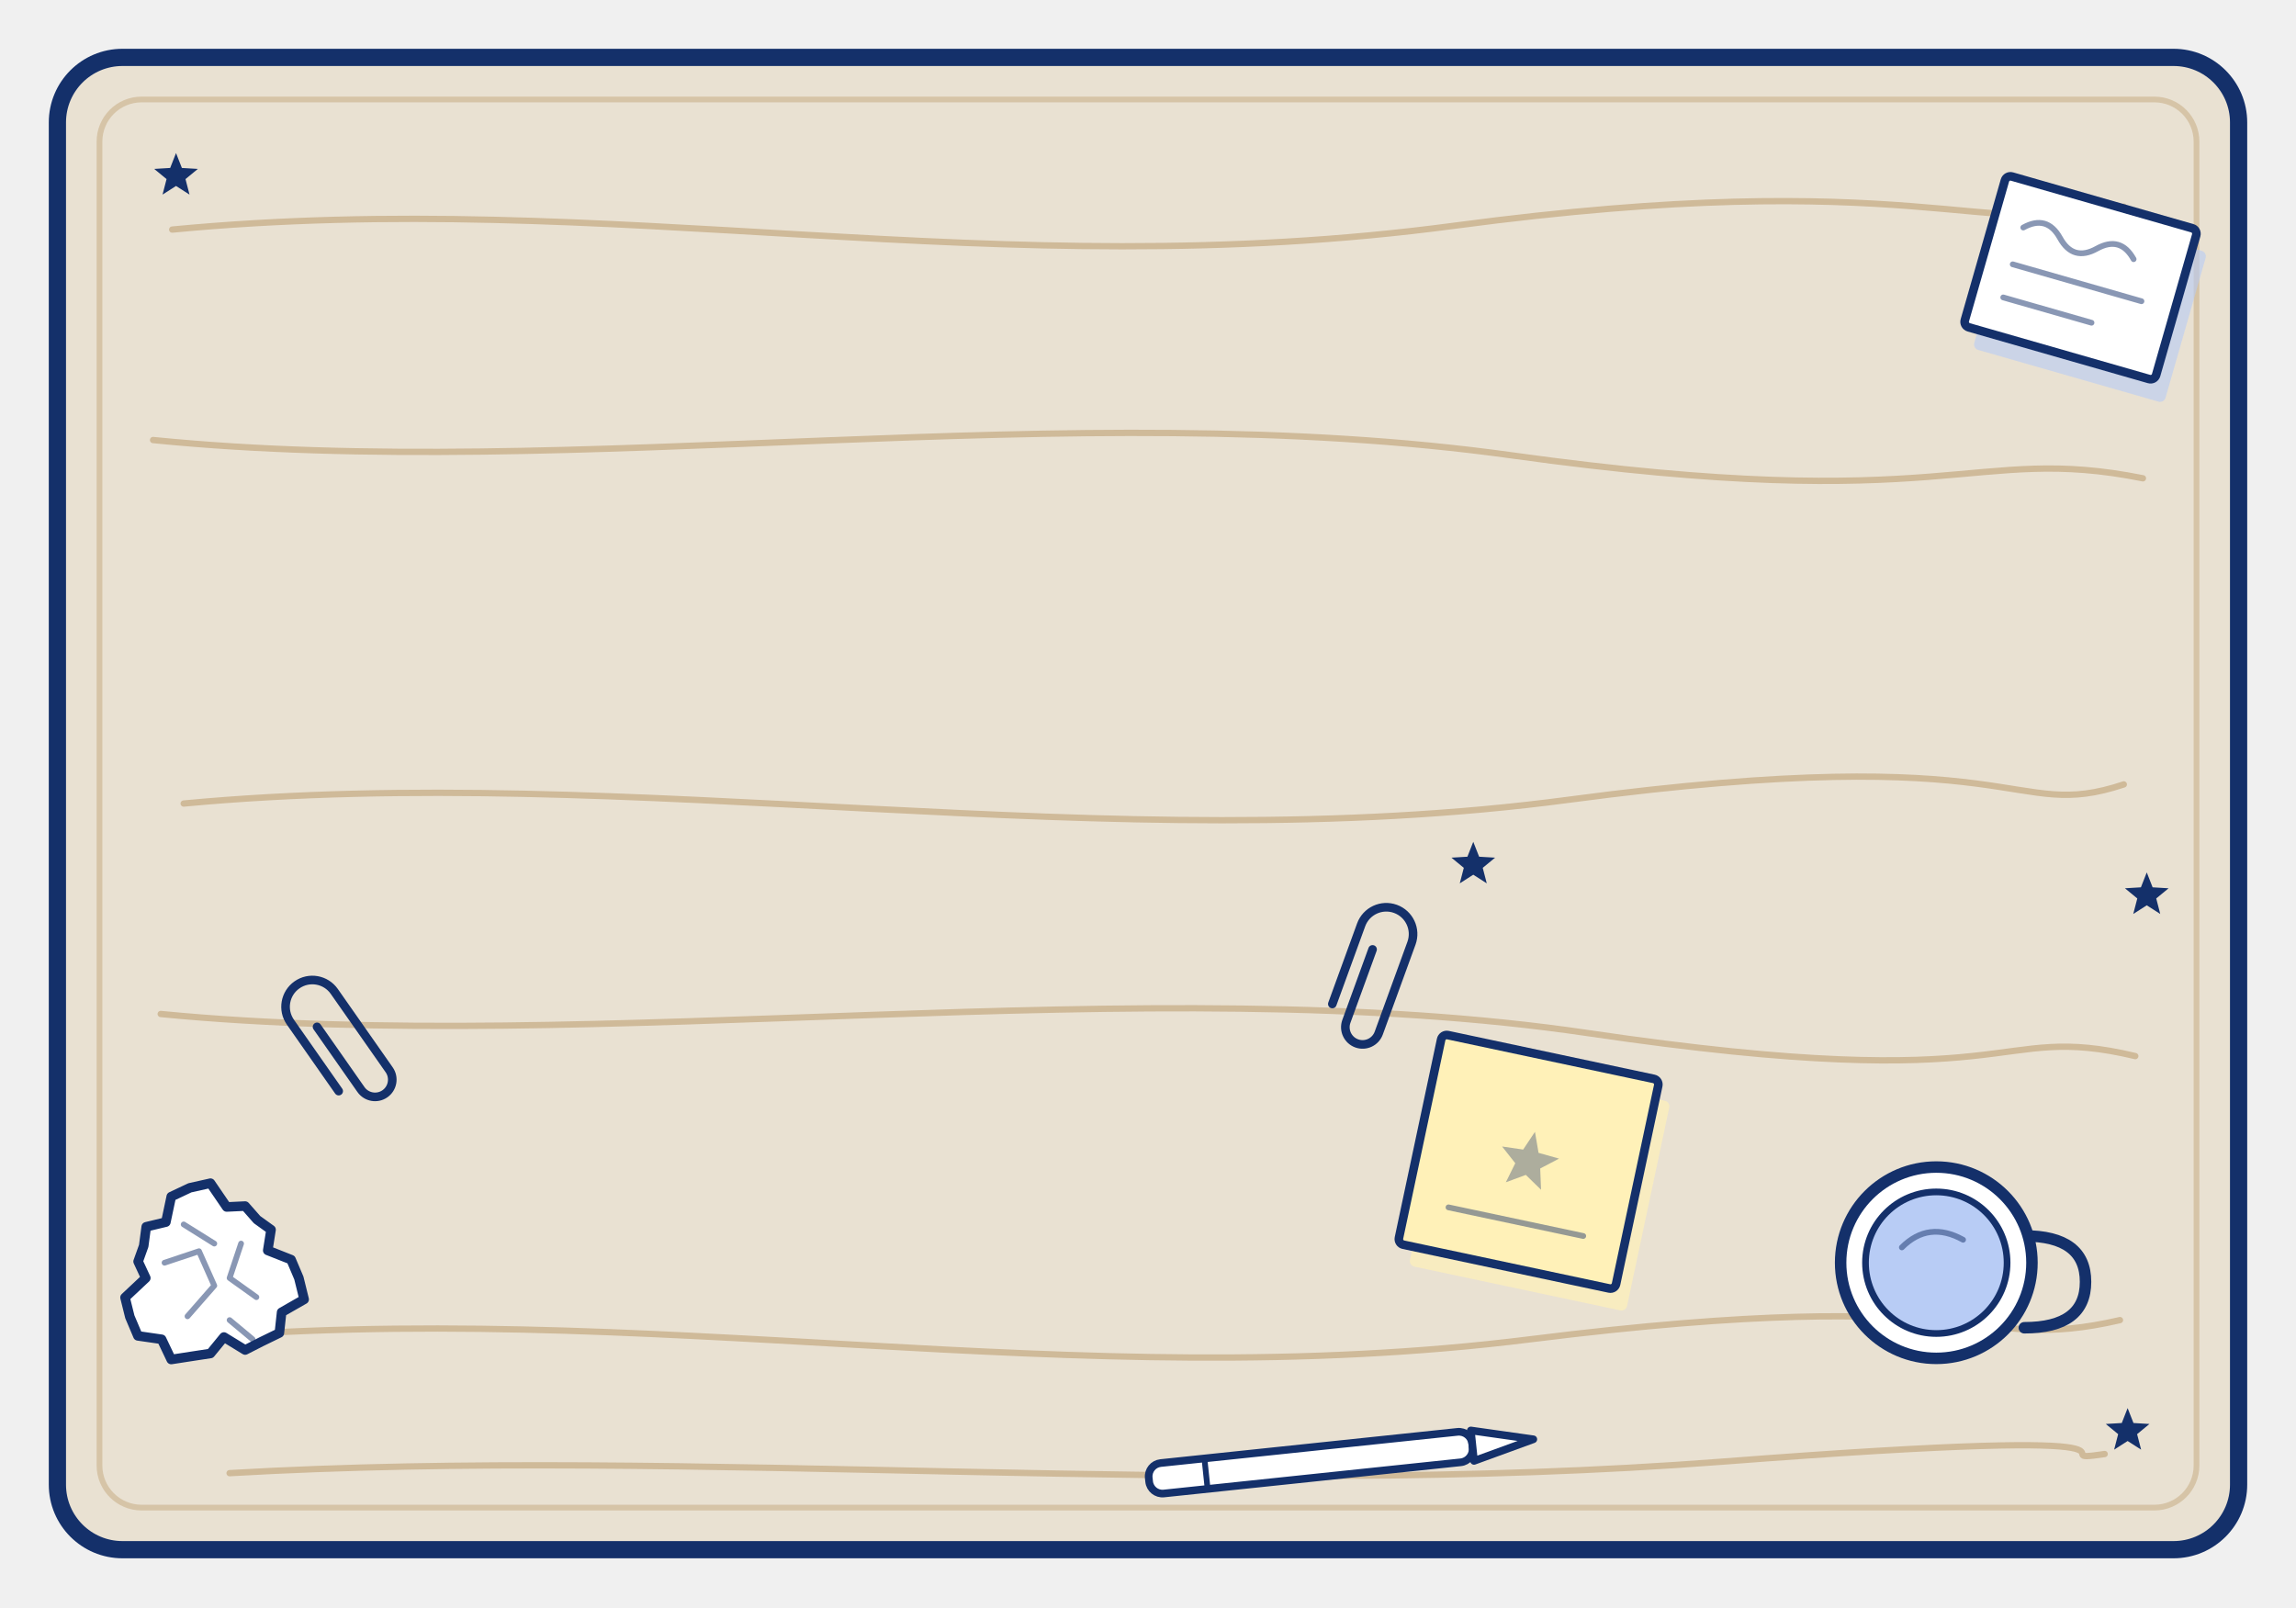
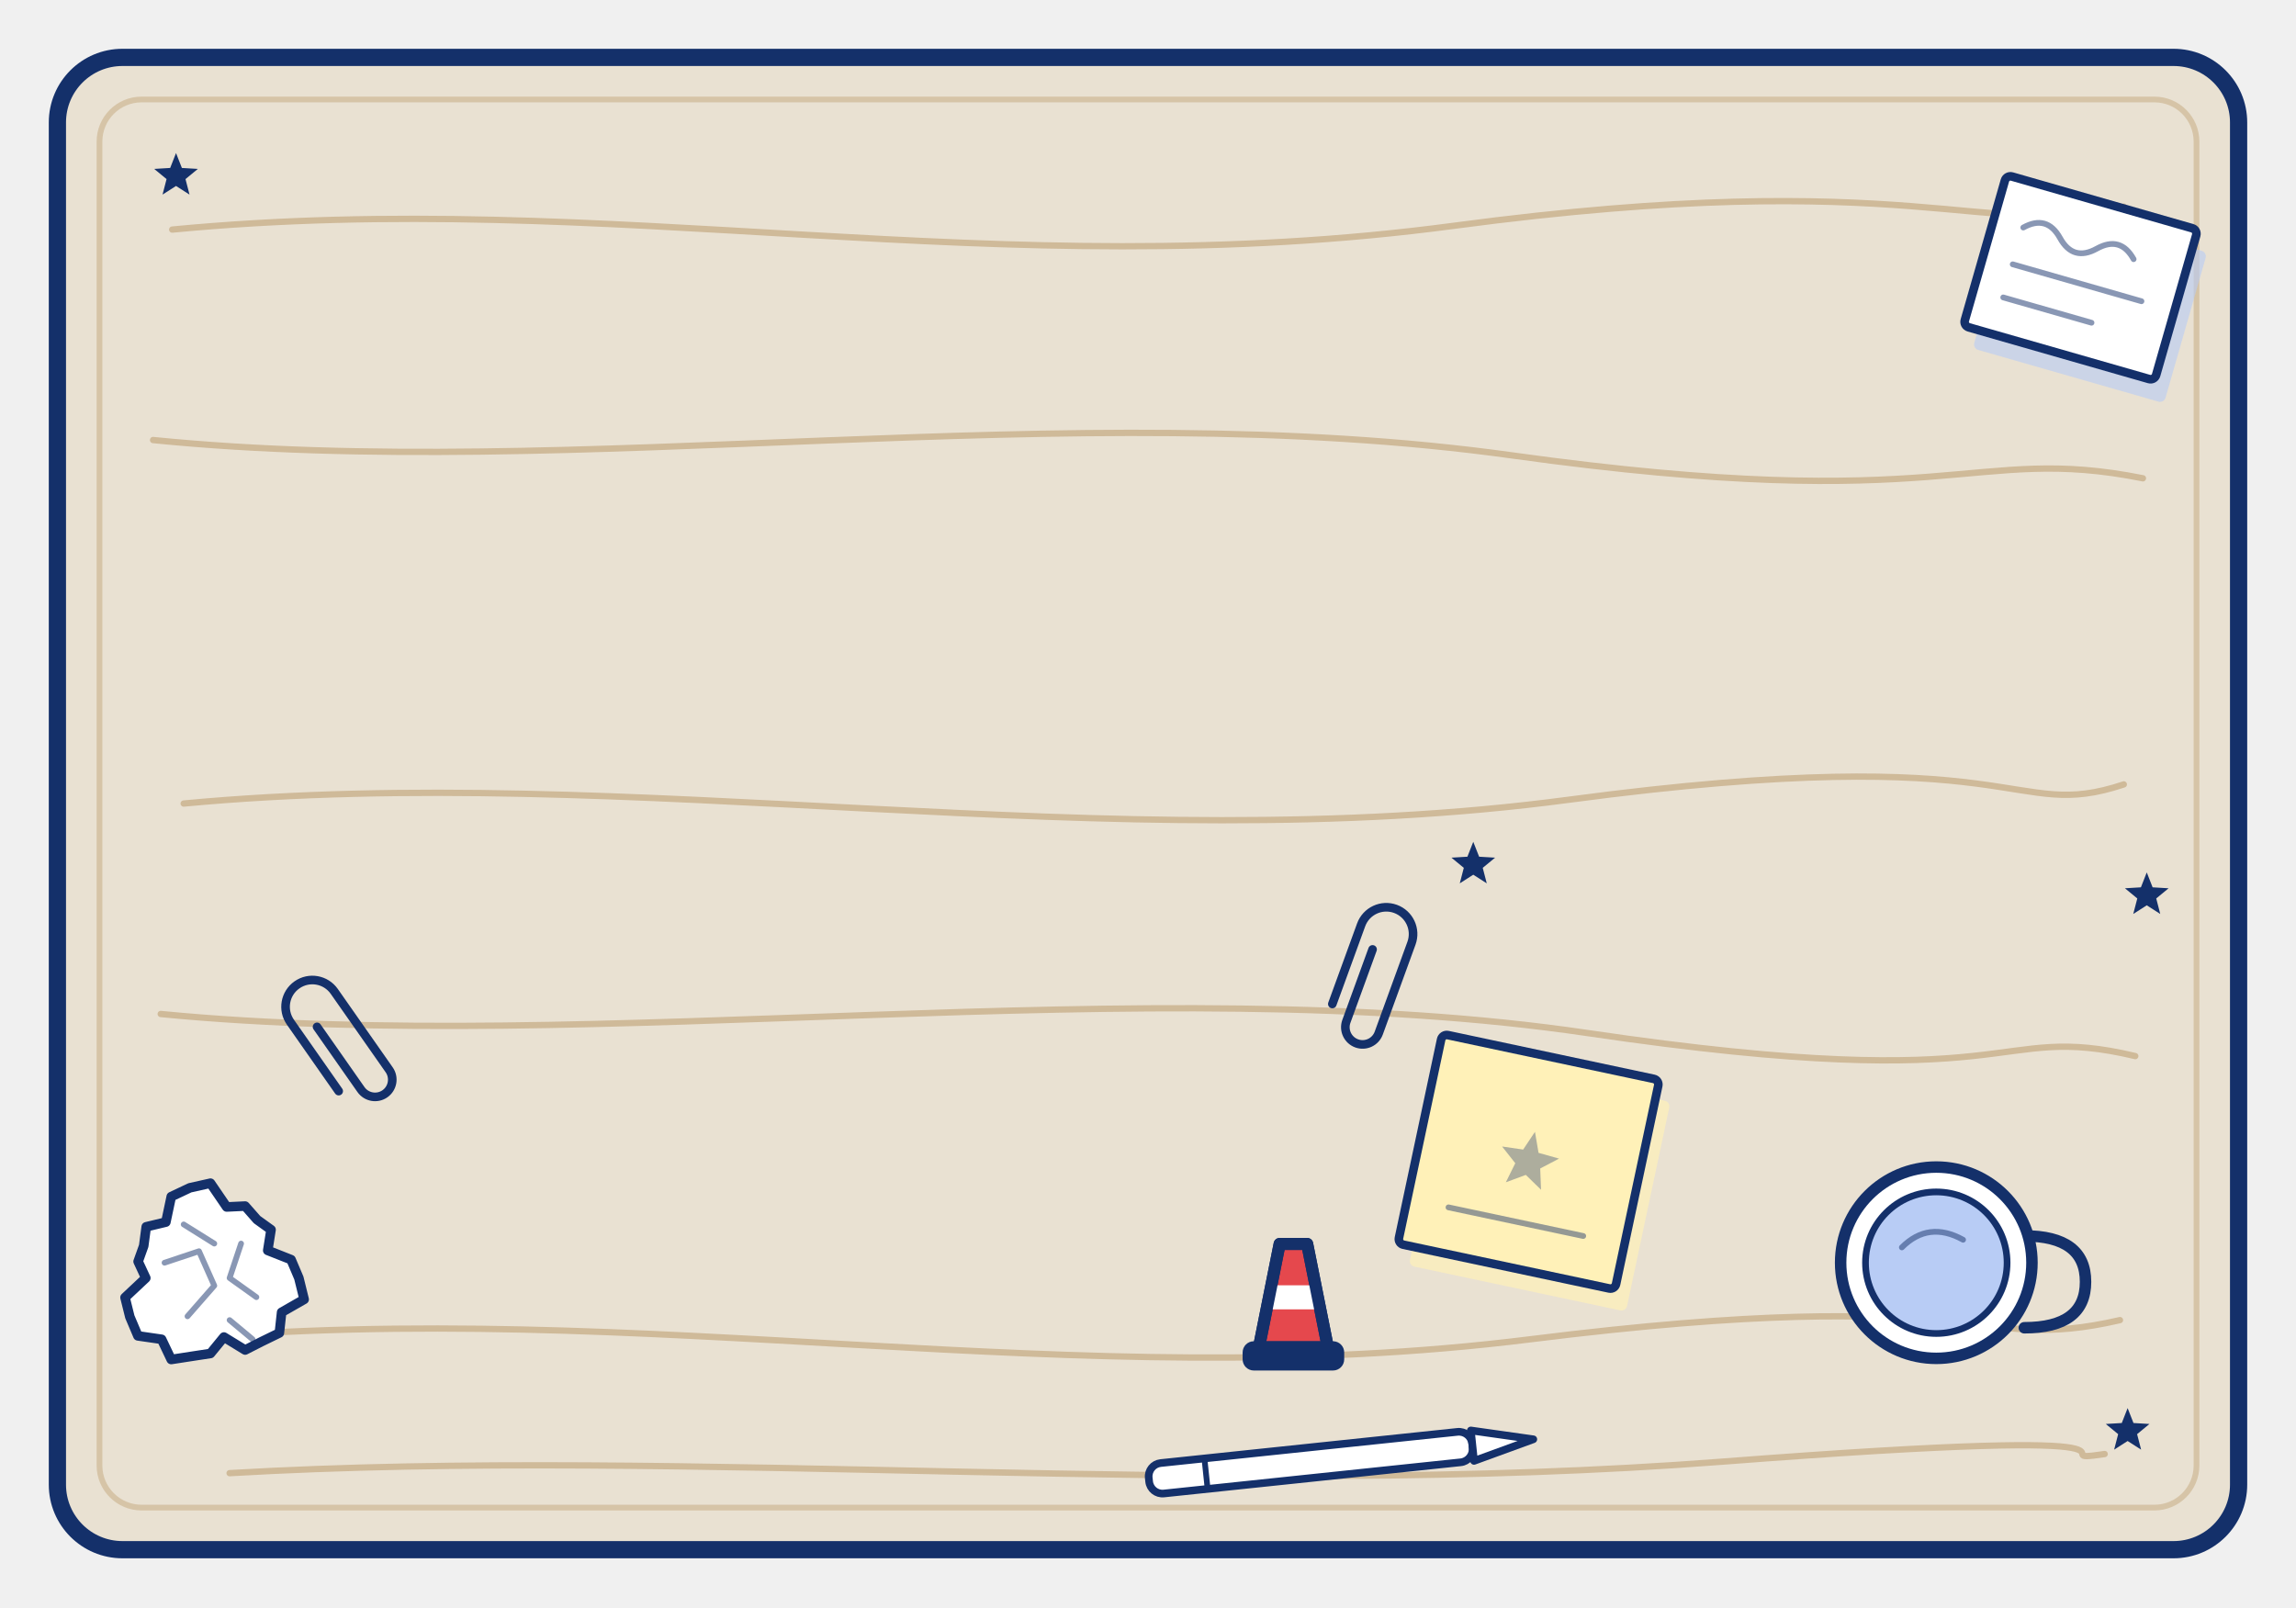
<svg xmlns="http://www.w3.org/2000/svg" viewBox="0 0 1200 840" width="1200" height="840" aria-hidden="true">
  <g fill="none" stroke="#14306A" stroke-width="6" stroke-linecap="round" stroke-linejoin="round">
    <g id="desk">
      <rect data-oak="surface" x="30" y="30" width="1140" height="780" rx="34" fill="#E3D2B4" fill-opacity="0.5" stroke-width="9" />
      <rect data-oak="border" x="52" y="52" width="1096" height="736" rx="22" stroke="#C9B08A" stroke-width="3" stroke-opacity="0.6" />
      <path d="M90 120 C 320 98, 520 150, 760 118 S 1040 126, 1110 108" data-oak="grain" stroke="#C2A57C" stroke-width="3.3" stroke-opacity="0.65" />
      <path d="M80 230 C 300 252, 560 206, 790 238 S 1030 232, 1120 250" data-oak="grain" stroke="#C2A57C" stroke-width="3.3" stroke-opacity="0.65" />
      <path d="M96 420 C 330 398, 580 450, 820 418 S 1050 430, 1110 410" data-oak="grain" stroke="#C2A57C" stroke-width="3.3" stroke-opacity="0.65" />
      <path d="M84 530 C 310 552, 600 506, 830 540 S 1040 534, 1116 552" data-oak="grain" stroke="#C2A57C" stroke-width="3.3" stroke-opacity="0.65" />
      <path d="M92 700 C 340 678, 560 730, 800 700 S 1030 708, 1108 690" data-oak="grain" stroke="#C2A57C" stroke-width="3.3" stroke-opacity="0.65" />
      <path d="M120 770 C 360 756, 640 784, 900 764 S 1060 766, 1100 760" data-oak="grain" stroke="#C2A57C" stroke-width="3.3" stroke-opacity="0.65" />
    </g>
    <g id="decor-sticky-note" transform="translate(802 612) rotate(12)">
      <rect x="-54" y="-50" width="116" height="112" rx="3" fill="#FFF1B8" fill-opacity="0.7" stroke="none" />
      <rect x="-62" y="-60" width="116" height="112" rx="3" fill="#FFF1B8" stroke-width="4.5" />
      <path d="M-4.0 -20.0 L0.11 -9.66 L11.22 -8.94 L2.66 -1.84 L5.4 8.94 L-4.0 3.0 L-13.4 8.94 L-10.66 -1.84 L-19.22 -8.94 L-8.11 -9.66 Z" fill="#14306A" fill-opacity="0.35" stroke="none" />
      <path d="M-40 28 H32" stroke-width="3" stroke-opacity="0.45" />
    </g>
    <g id="decor-mug" transform="translate(1012 660)">
      <path d="M46 -14 Q78 -14 78 10 Q78 34 46 34" stroke-width="6" />
      <circle r="50" fill="#fff" stroke-width="6" />
      <circle r="37" fill="#B8CCF5" stroke-width="3.5" />
      <path d="M-18 -8 Q-4 -22 14 -12" stroke-width="3" stroke-opacity="0.5" />
    </g>
    <g id="decor-crumpled-paper">
      <path d="M156.2 668.0 L158.96 679.17 L147.19 685.91 L146.01 696.72 L136.57 701.32 L128.12 705.63 L117.04 698.85 L110.0 707.44 L100.67 708.86 L89.49 710.59 L84.46 700.03 L72.08 698.24 L67.86 688.29 L65.35 678.19 L76.2 668.0 L72.19 659.37 L75.11 651.2 L76.43 641.23 L86.69 638.77 L89.51 625.44 L99.24 620.85 L110.0 618.44 L118.48 630.86 L128.11 630.4 L134.34 637.48 L141.66 642.75 L139.94 653.58 L152.12 658.39 Z" fill="#fff" stroke-width="5" />
      <path d="M86 660 L104 654 L112 672 L98 688 M126 650 L120 668 L134 678 M96 640 L112 650 M120 690 L132 700" stroke-width="3" stroke-opacity="0.5" />
    </g>
    <g id="decor-scrap" transform="translate(1086 150) rotate(16)">
      <rect x="-44" y="-36" width="104" height="82" rx="3" fill="#B8CCF5" fill-opacity="0.6" stroke="none" />
      <rect x="-52" y="-46" width="104" height="82" rx="3" fill="#fff" stroke-width="4.5" />
      <path d="M-36 -22 q10 -10 20 0 t20 0 t20 0 M-36 -2 H34 M-36 16 H12" stroke-width="3" stroke-opacity="0.5" />
    </g>
    <g id="decor-pen" transform="translate(690 764) rotate(-6)" stroke-width="4">
      <rect x="-90" y="-8" width="170" height="16" rx="7" fill="#fff" />
      <path d="M80 -8 L112 0 L80 8 Z" fill="#fff" />
      <path d="M104 -2.5 L112 0 L104 2.5 Z" fill="#14306A" stroke="none" />
      <path d="M-60 -8 V8" stroke-width="3" />
    </g>
    <g transform="translate(716 500) rotate(20)" stroke-width="4.5">
      <path d="M0 -4 L0 36 A9 9 0 0 0 18 36 L18 -14 A14 14 0 0 0 -10 -14 L-10 30" />
    </g>
    <g transform="translate(168 540) rotate(-35)" stroke-width="4.5">
      <path d="M0 -4 L0 36 A9 9 0 0 0 18 36 L18 -14 A14 14 0 0 0 -10 -14 L-10 30" />
    </g>
    <path d="M92.0 80.0 L95.06 87.79 L103.41 88.29 L96.95 93.61 L99.05 101.71 L92.0 97.2 L84.95 101.71 L87.05 93.61 L80.59 88.29 L88.94 87.79 Z" fill="#14306A" stroke="none" />
    <path d="M1112.0 736.0 L1115.06 743.79 L1123.41 744.29 L1116.95 749.61 L1119.05 757.71 L1112.0 753.2 L1104.95 757.71 L1107.05 749.61 L1100.59 744.29 L1108.94 743.79 Z" fill="#14306A" stroke="none" />
    <path d="M770.0 440.0 L773.06 447.79 L781.41 448.29 L774.95 453.61 L777.05 461.71 L770.0 457.2 L762.95 461.71 L765.05 453.61 L758.59 448.29 L766.94 447.79 Z" fill="#14306A" stroke="none" />
    <path d="M1122.0 456.0 L1125.06 463.79 L1133.41 464.29 L1126.95 469.61 L1129.05 477.71 L1122.0 473.2 L1114.95 477.71 L1117.05 469.61 L1110.59 464.29 L1118.94 463.79 Z" fill="#14306A" stroke="none" />
  </g>
+   <g data-cone="1" transform="translate(652.6 650.2) scale(0.9) translate(-808 -646)" fill="none" stroke="#14306A" stroke-width="7" stroke-linecap="round" stroke-linejoin="round">
+     <rect x="808" y="706" width="52" height="10" rx="3" fill="#14306A" />
+     <path d="M814 706 L826 646 H842 L854 706 Z" fill="#E5484D" />
+     <path data-cone-band="1" d="M821.2 670 H846.8 L849.6 684 H818.4 Z" fill="#fff" stroke="none" />
+     <path d="M814 706 L826 646 H842 L854 706 Z" fill="none" />
+   </g>
</svg>
